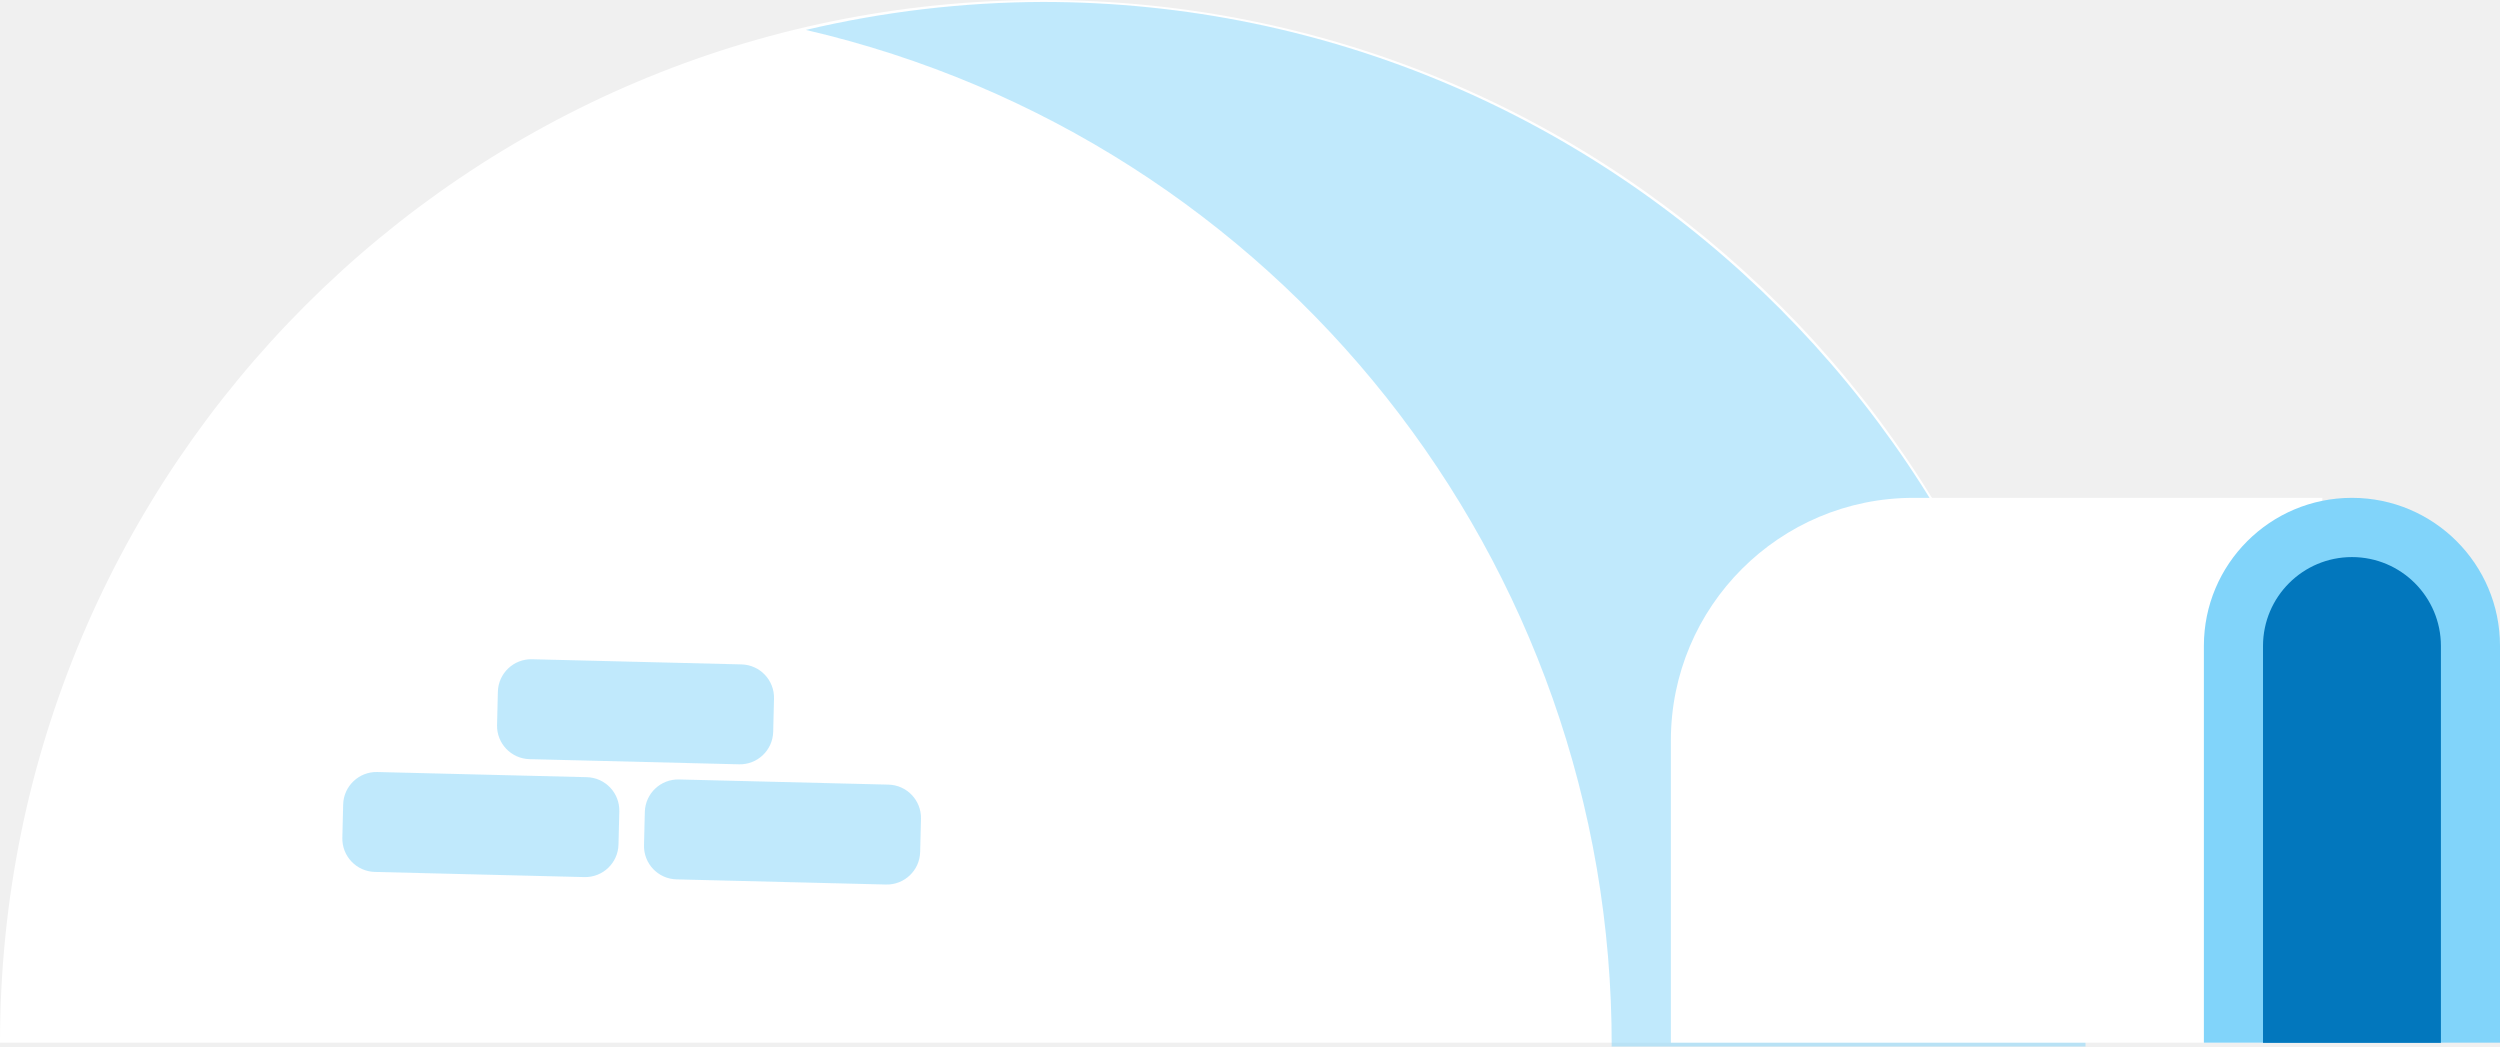
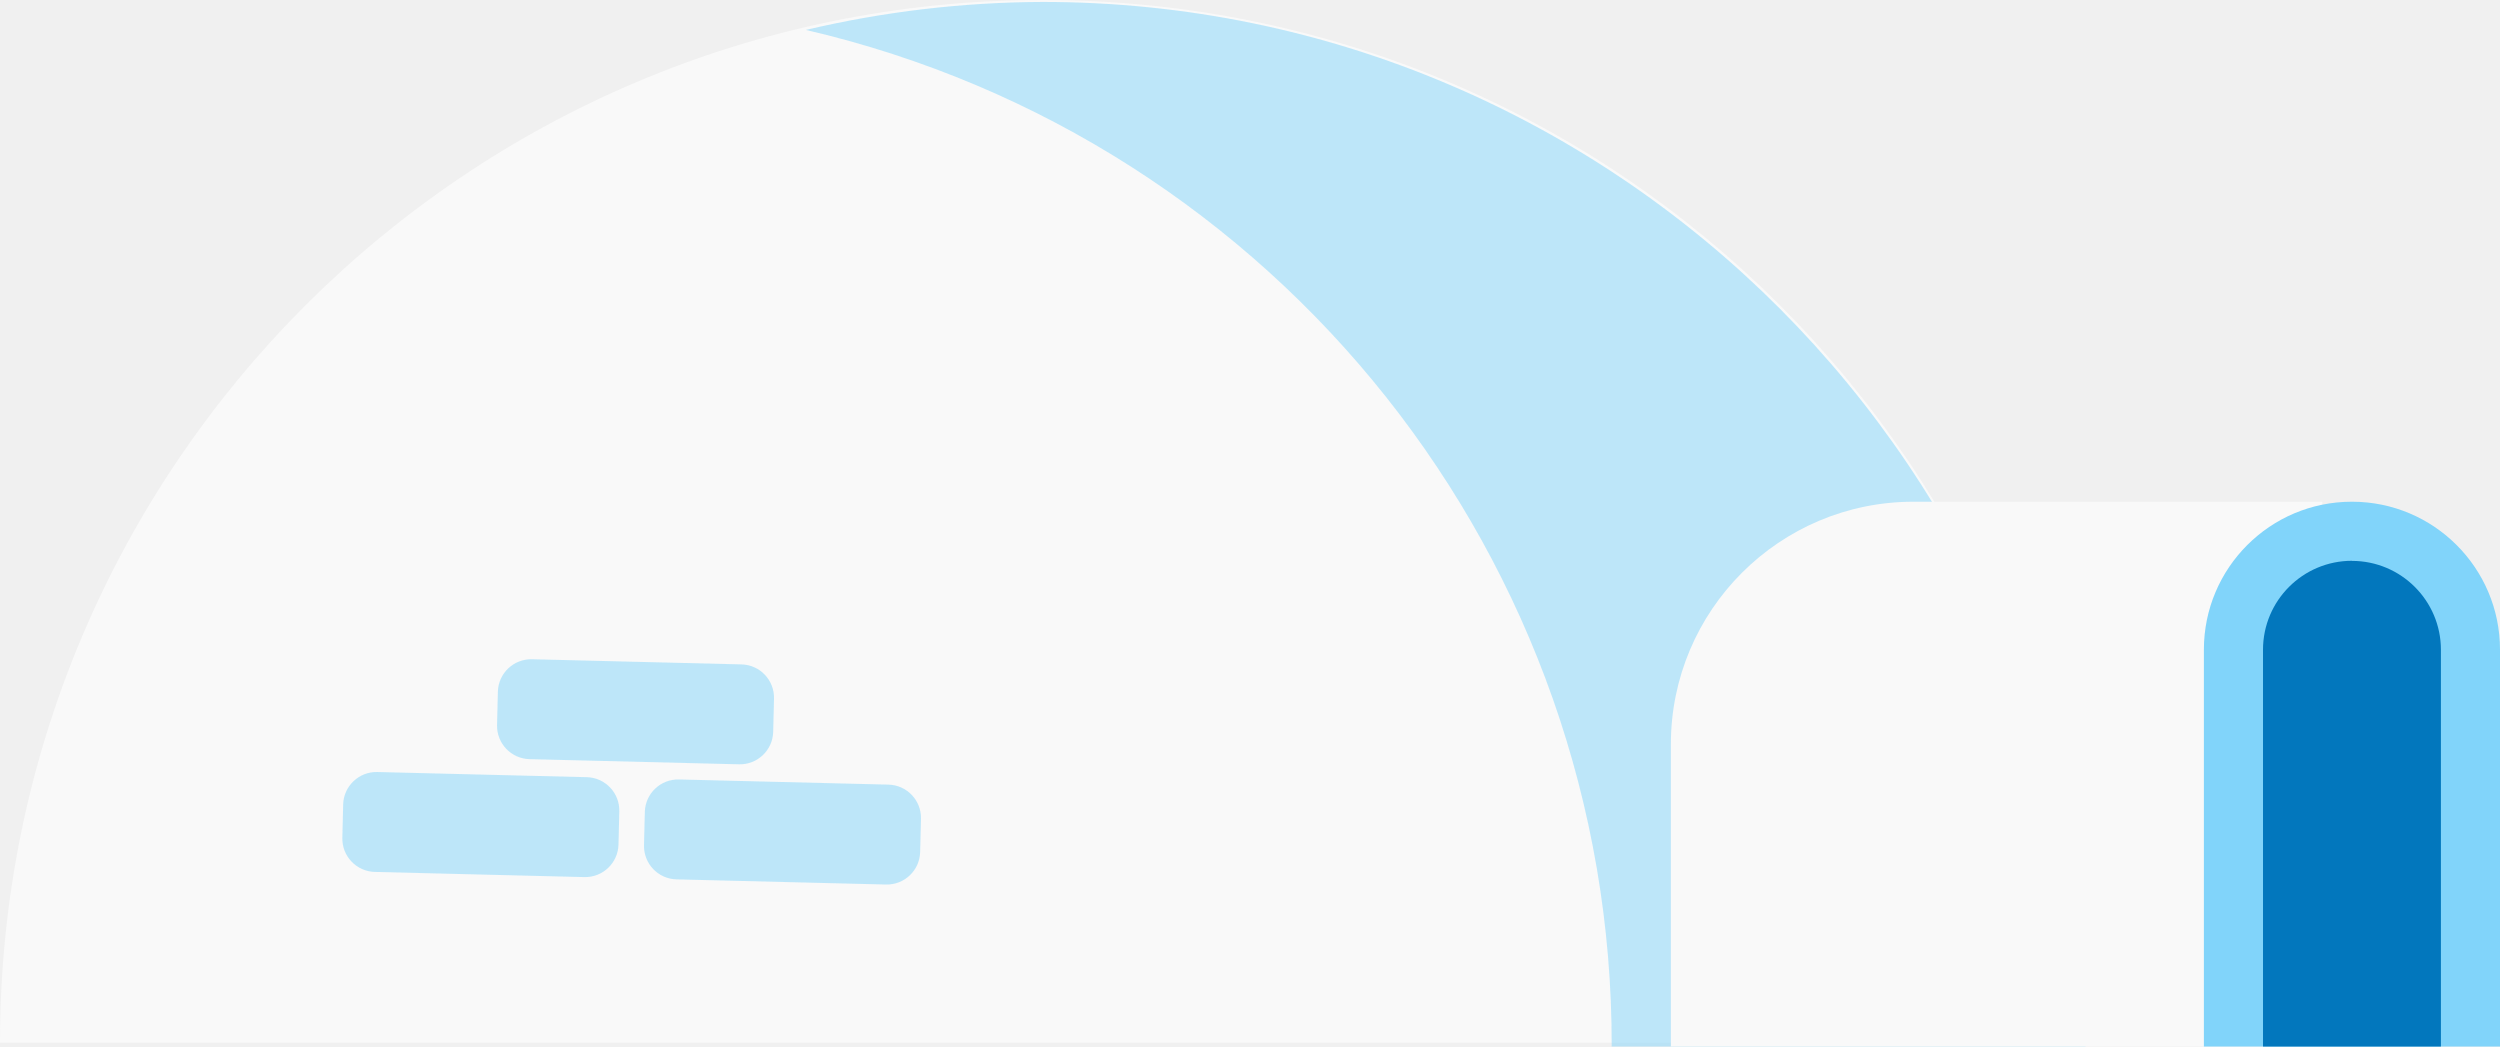
<svg xmlns="http://www.w3.org/2000/svg" viewBox="0 0 477.76 200">
  <defs>
-     <style>.cls-1{fill:#fff;}.cls-2{opacity:0.5;}.cls-3{fill:#81d4fa;}.cls-4{fill:#0277bd;}</style>
+     <style>.cls-1{fill:#f9f9f9;}.cls-2{opacity:0.5;}.cls-3{fill:#81d4fa;}.cls-4{fill:#0277bd;}</style>
  </defs>
  <g id="Layer_2" data-name="Layer 2">
    <g id="ART">
      <path class="cls-1" d="M398.54,199.26C398.54,89.21,309.32,0,199.27,0S0,89.21,0,199.26Z" />
      <g class="cls-2">
        <path class="cls-3" d="M199.27.37A199.81,199.81,0,0,0,154,5.72,199,199,0,0,1,308,200h90.55C398.54,90.22,309.32.37,199.27.37Z" />
      </g>
-       <path class="cls-1" d="M365.68,95.14h78.13a0,0,0,0,1,0,0V199.26a0,0,0,0,1,0,0H319.31a0,0,0,0,1,0,0V141.51A46.37,46.37,0,0,1,365.68,95.14Z" />
-       <path class="cls-3" d="M449.47,95.14h0a28.29,28.29,0,0,1,28.29,28.29v75.83a0,0,0,0,1,0,0H421.17a0,0,0,0,1,0,0V123.43A28.29,28.29,0,0,1,449.47,95.14Z" />
-       <path class="cls-4" d="M449.47,106.46h0a17,17,0,0,1,17,17v75.83a0,0,0,0,1,0,0h-34a0,0,0,0,1,0,0V123.43A17,17,0,0,1,449.47,106.46Z" />
+       <path class="cls-1" d="M365.68,95.88h78.13a0,0,0,0,1,0,0V200a0,0,0,0,1,0,0H319.31a0,0,0,0,1,0,0V142.24A46.37,46.37,0,0,1,365.68,95.88Z" />
+       <path class="cls-3" d="M449.47,95.88h0a28.29,28.29,0,0,1,28.29,28.29V200a0,0,0,0,1,0,0H421.17a0,0,0,0,1,0,0V124.17A28.29,28.29,0,0,1,449.47,95.88Z" />
+       <path class="cls-4" d="M449.47,107.19h0a17,17,0,0,1,17,17V200a0,0,0,0,1,0,0h-34a0,0,0,0,1,0,0V124.17a17,17,0,0,1,17-17Z" />
      <g class="cls-2">
        <rect class="cls-3" x="111.91" y="109.63" width="19.1" height="52.79" rx="6.37" ry="6.37" transform="translate(-17.52 254.1) rotate(-88.59)" />
        <rect class="cls-3" x="82.34" y="131.19" width="19.1" height="52.79" rx="6.37" ry="6.37" transform="translate(-67.91 245.56) rotate(-88.59)" />
        <rect class="cls-3" x="140" y="132.61" width="19.1" height="52.79" rx="6.37" ry="6.37" transform="translate(-13.1 304.59) rotate(-88.59)" />
      </g>
    </g>
  </g>
</svg>
